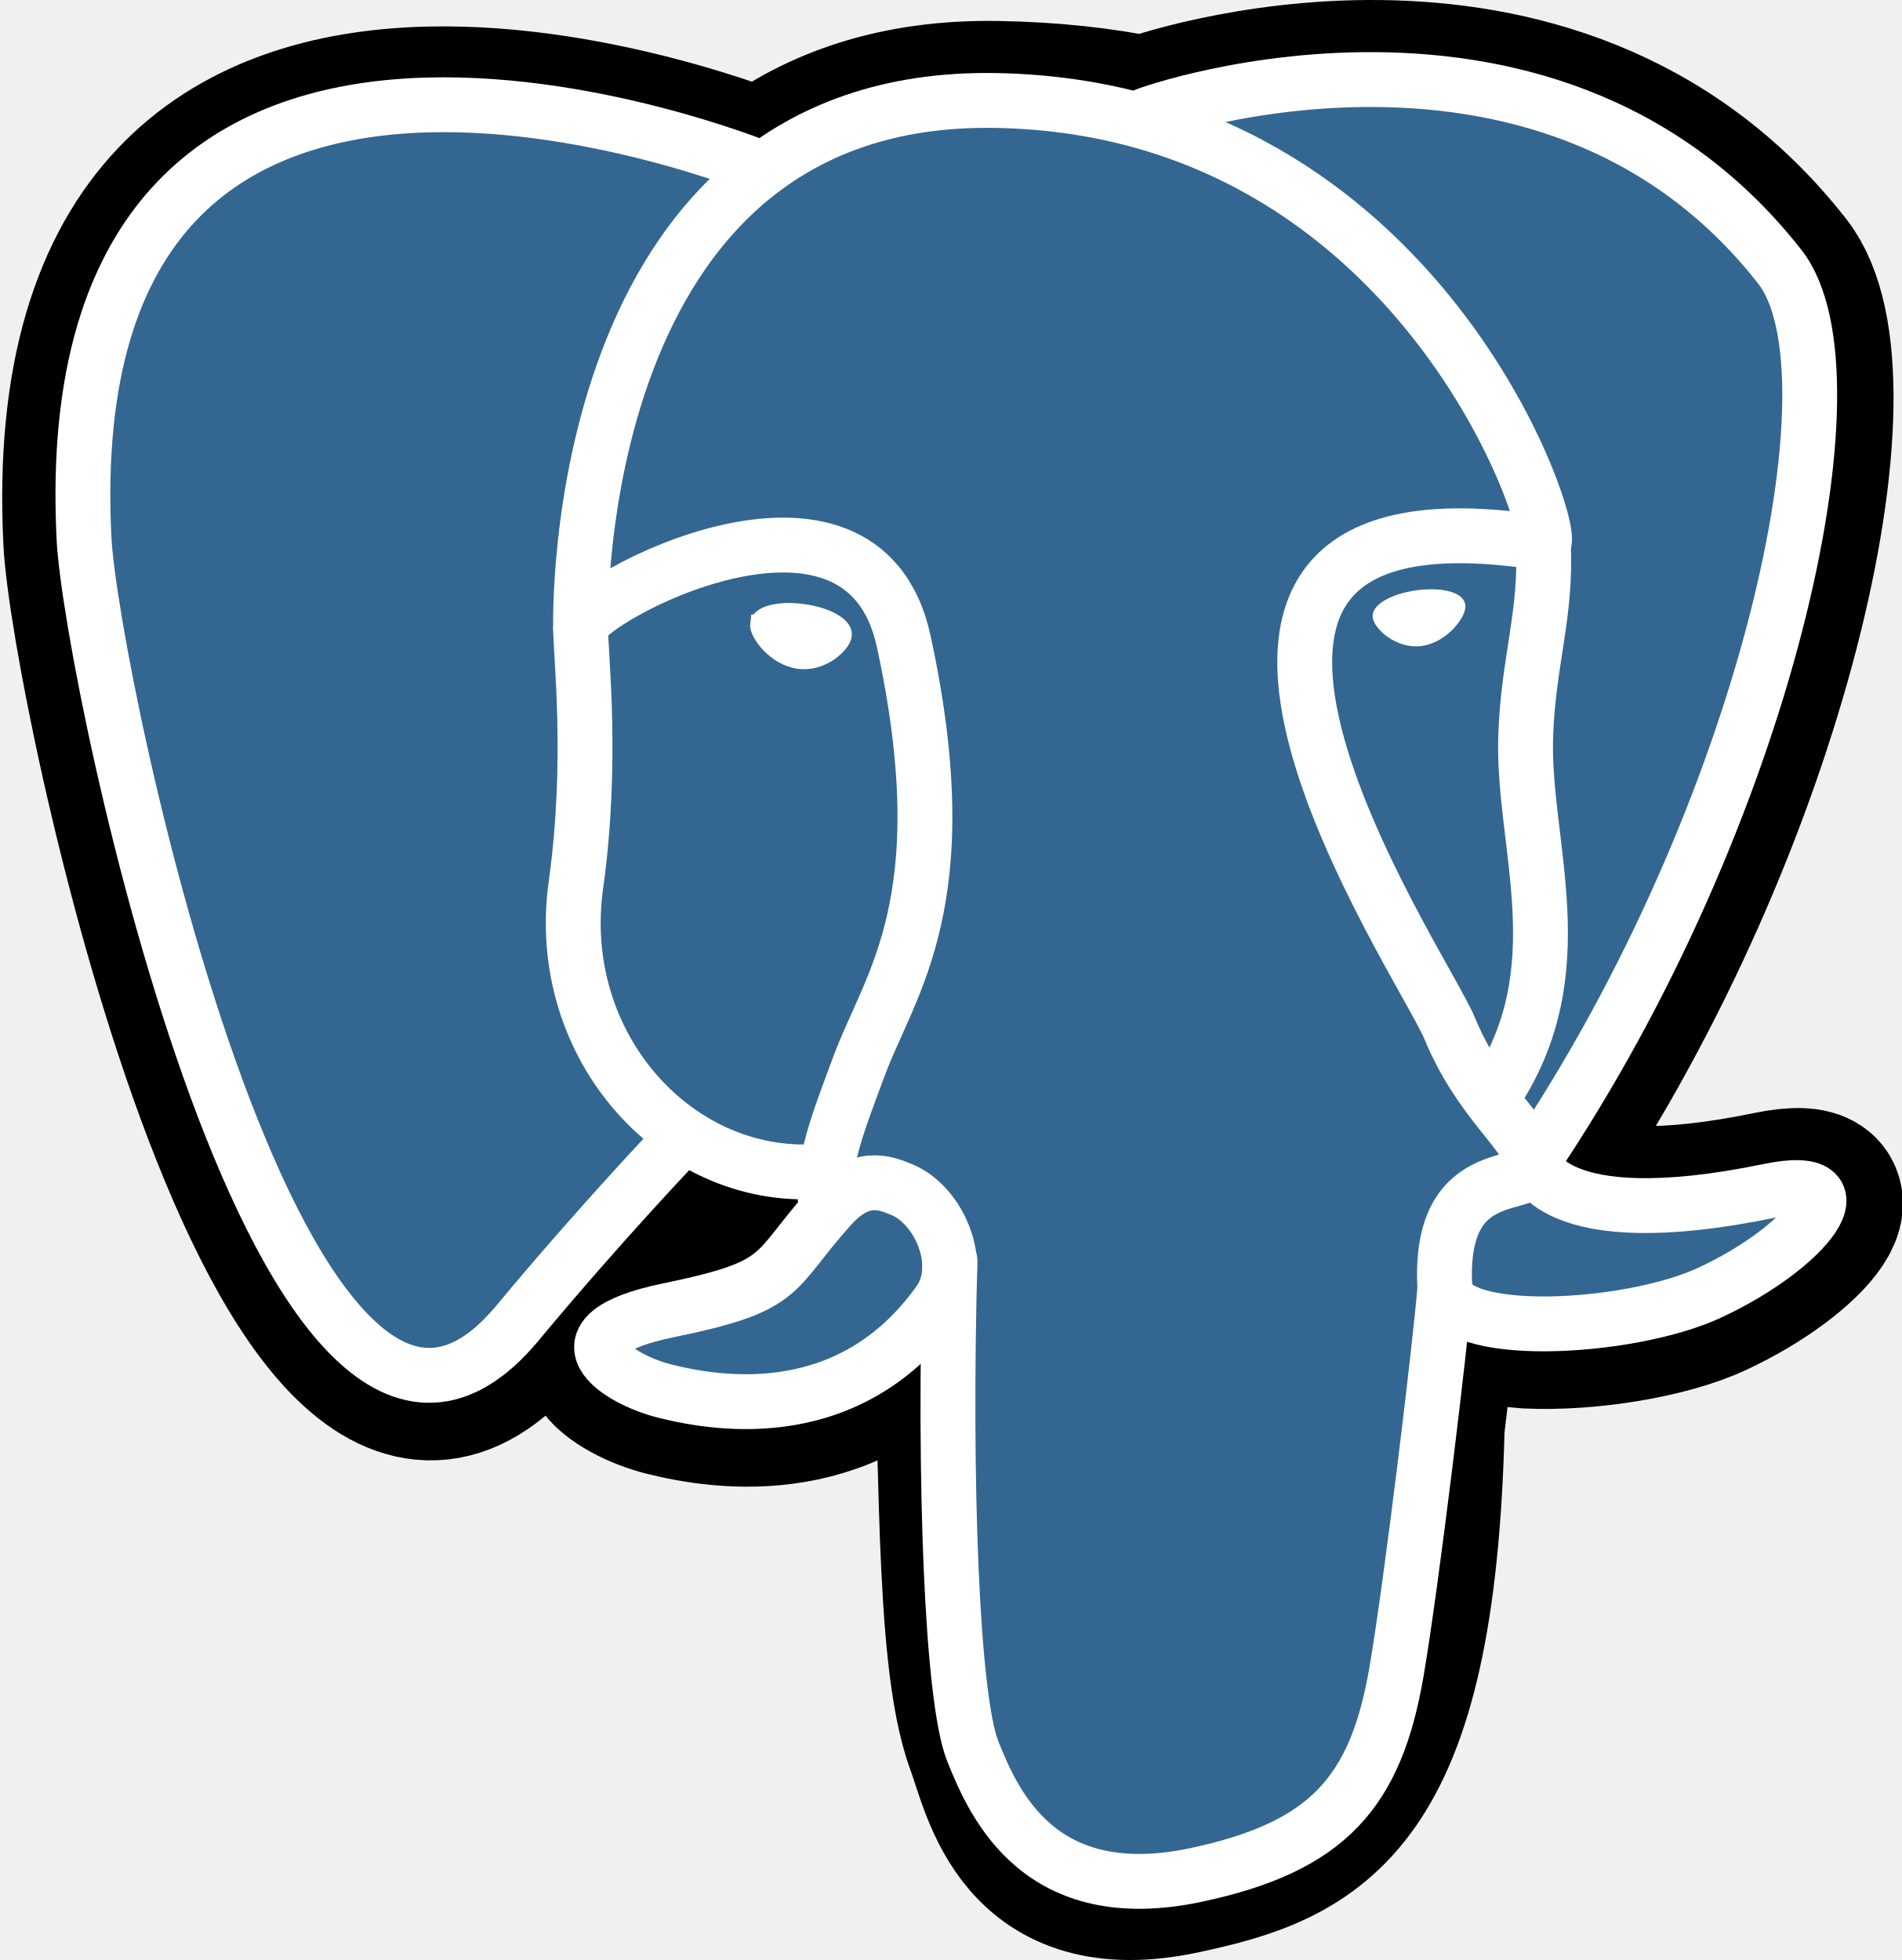
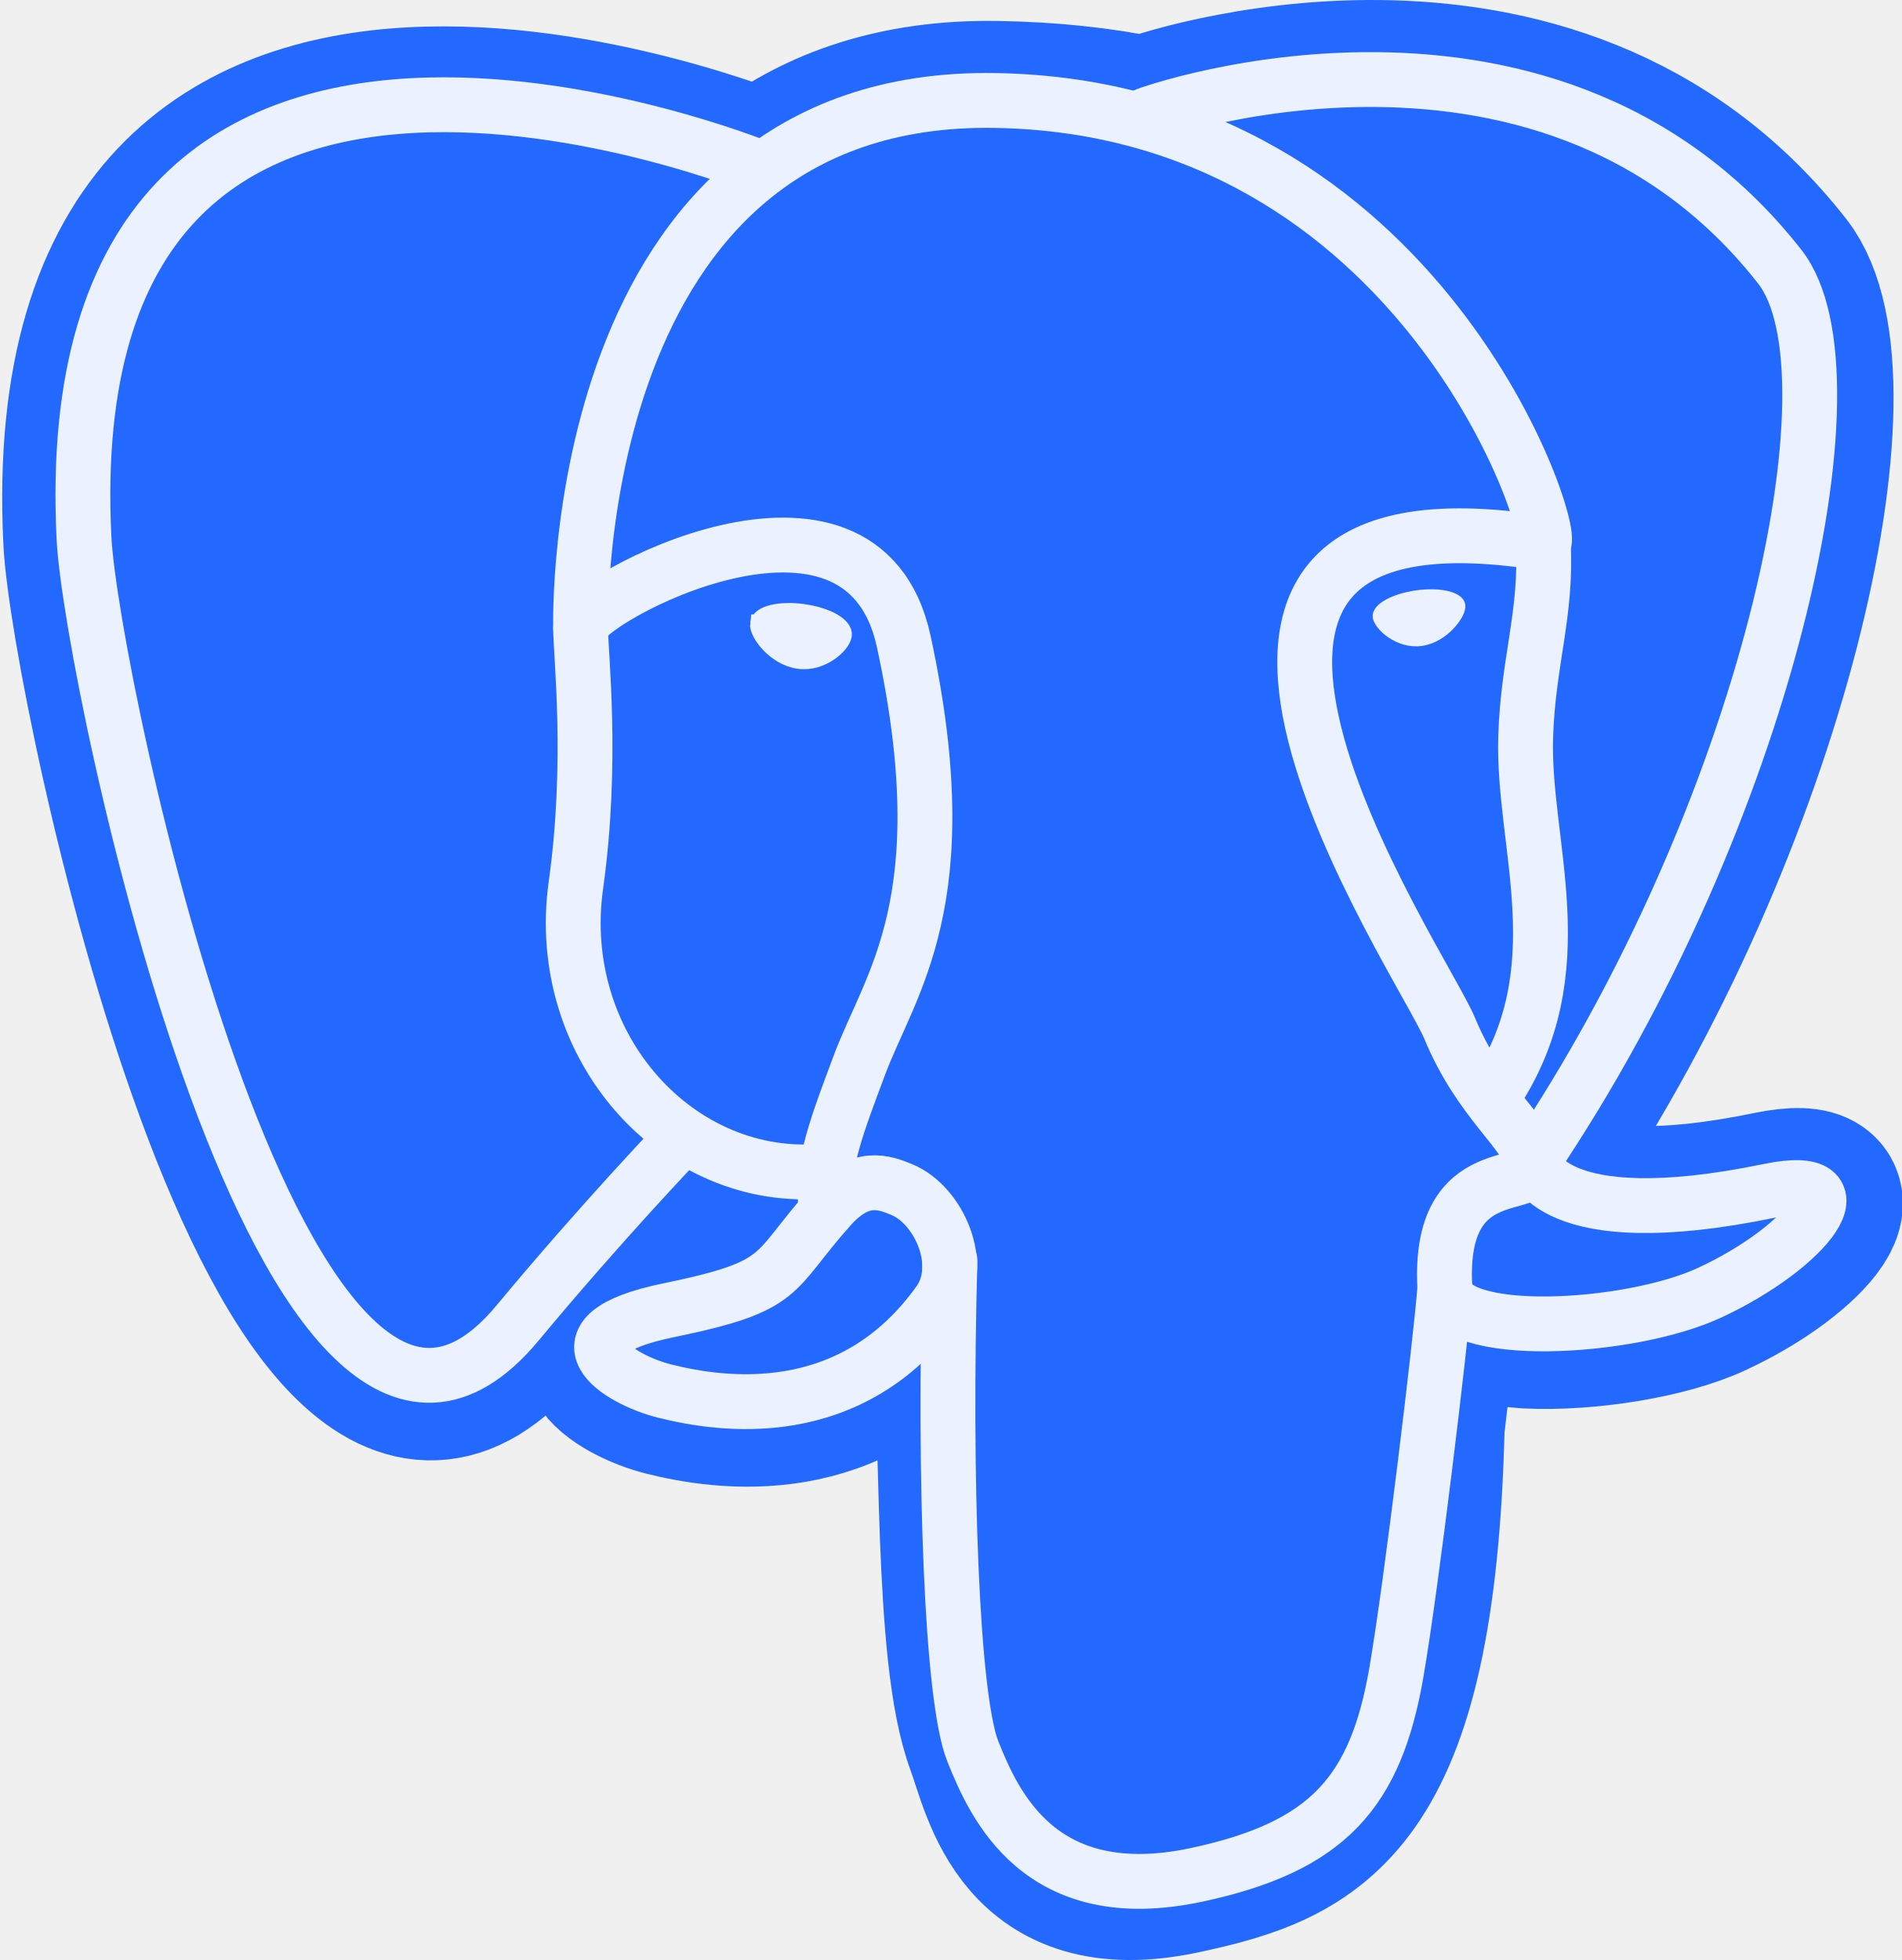
- <svg xmlns="http://www.w3.org/2000/svg" width="432.071pt" height="445.383pt" viewBox="0 0 432.071 445.383" xml:space="preserve">
-   <g id="orginal" style="fill-rule:nonzero;clip-rule:nonzero;stroke:#000000;stroke-miterlimit:4;">
+ <svg xmlns="http://www.w3.org/2000/svg" fill="#2469ff" color="#2469ff" width="432.071pt" height="445.383pt" viewBox="0 0 432.071 445.383" xml:space="preserve">
+   <g id="orginal" style="fill-rule:nonzero;clip-rule:nonzero;stroke:#2469ff;stroke-miterlimit:4;">
	</g>
-   <g id="Layer_x0020_3" style="fill-rule:nonzero;clip-rule:nonzero;fill:none;stroke:#FFFFFF;stroke-width:12.465;stroke-linecap:round;stroke-linejoin:round;stroke-miterlimit:4;">
-     <path style="fill:#000000;stroke:#000000;stroke-width:37.395;stroke-linecap:butt;stroke-linejoin:miter;" d="M323.205,324.227c2.833-23.601,1.984-27.062,19.563-23.239l4.463,0.392c13.517,0.615,31.199-2.174,41.587-7c22.362-10.376,35.622-27.7,13.572-23.148c-50.297,10.376-53.755-6.655-53.755-6.655c53.111-78.803,75.313-178.836,56.149-203.322    C352.514-5.534,262.036,26.049,260.522,26.869l-0.482,0.089c-9.938-2.062-21.06-3.294-33.554-3.496c-22.761-0.374-40.032,5.967-53.133,15.904c0,0-161.408-66.498-153.899,83.628c1.597,31.936,45.777,241.655,98.47,178.31    c19.259-23.163,37.871-42.748,37.871-42.748c9.242,6.14,20.307,9.272,31.912,8.147l0.897-0.765c-0.281,2.876-0.157,5.689,0.359,9.019c-13.572,15.167-9.584,17.83-36.723,23.416c-27.457,5.659-11.326,15.734-0.797,18.367c12.768,3.193,42.305,7.716,62.268-20.224    l-0.795,3.188c5.325,4.26,4.965,30.619,5.72,49.452c0.756,18.834,2.017,36.409,5.856,46.771c3.839,10.36,8.369,37.05,44.036,29.406c29.809-6.388,52.6-15.582,54.677-101.107" />
-     <path style="fill:#336791;stroke:none;" d="M402.395,271.23c-50.302,10.376-53.76-6.655-53.76-6.655c53.111-78.808,75.313-178.843,56.153-203.326c-52.27-66.785-142.752-35.2-144.262-34.38l-0.486,0.087c-9.938-2.063-21.06-3.292-33.56-3.496c-22.761-0.373-40.026,5.967-53.127,15.902    c0,0-161.411-66.495-153.904,83.63c1.597,31.938,45.776,241.657,98.471,178.312c19.26-23.163,37.869-42.748,37.869-42.748c9.243,6.14,20.308,9.272,31.908,8.147l0.901-0.765c-0.28,2.876-0.152,5.689,0.361,9.019c-13.575,15.167-9.586,17.83-36.723,23.416    c-27.459,5.659-11.328,15.734-0.796,18.367c12.768,3.193,42.307,7.716,62.266-20.224l-0.796,3.188c5.319,4.26,9.054,27.711,8.428,48.969c-0.626,21.259-1.044,35.854,3.147,47.254c4.191,11.4,8.368,37.05,44.042,29.406c29.809-6.388,45.256-22.942,47.405-50.555    c1.525-19.631,4.976-16.729,5.194-34.28l2.768-8.309c3.192-26.611,0.507-35.196,18.872-31.203l4.463,0.392c13.517,0.615,31.208-2.174,41.591-7c22.358-10.376,35.618-27.7,13.573-23.148z" />
+   <g id="Layer_x0020_3" style="fill-rule:nonzero;clip-rule:nonzero;fill:none;stroke:#ebf1ff;stroke-width:12.465;stroke-linecap:round;stroke-linejoin:round;stroke-miterlimit:4;">
+     <path style="fill:#2469ff;stroke:#2469ff;stroke-width:37.395;stroke-linecap:butt;stroke-linejoin:miter;" d="M323.205,324.227c2.833-23.601,1.984-27.062,19.563-23.239l4.463,0.392c13.517,0.615,31.199-2.174,41.587-7c22.362-10.376,35.622-27.7,13.572-23.148c-50.297,10.376-53.755-6.655-53.755-6.655c53.111-78.803,75.313-178.836,56.149-203.322    C352.514-5.534,262.036,26.049,260.522,26.869l-0.482,0.089c-9.938-2.062-21.06-3.294-33.554-3.496c-22.761-0.374-40.032,5.967-53.133,15.904c0,0-161.408-66.498-153.899,83.628c1.597,31.936,45.777,241.655,98.47,178.31    c19.259-23.163,37.871-42.748,37.871-42.748c9.242,6.14,20.307,9.272,31.912,8.147l0.897-0.765c-0.281,2.876-0.157,5.689,0.359,9.019c-13.572,15.167-9.584,17.83-36.723,23.416c-27.457,5.659-11.326,15.734-0.797,18.367c12.768,3.193,42.305,7.716,62.268-20.224    l-0.795,3.188c5.325,4.26,4.965,30.619,5.72,49.452c0.756,18.834,2.017,36.409,5.856,46.771c3.839,10.36,8.369,37.05,44.036,29.406c29.809-6.388,52.6-15.582,54.677-101.107" />
+     <path style="fill:#2469ff;stroke:none;" d="M402.395,271.23c-50.302,10.376-53.76-6.655-53.76-6.655c53.111-78.808,75.313-178.843,56.153-203.326c-52.27-66.785-142.752-35.2-144.262-34.38l-0.486,0.087c-9.938-2.063-21.06-3.292-33.56-3.496c-22.761-0.373-40.026,5.967-53.127,15.902    c0,0-161.411-66.495-153.904,83.63c1.597,31.938,45.776,241.657,98.471,178.312c19.26-23.163,37.869-42.748,37.869-42.748c9.243,6.14,20.308,9.272,31.908,8.147l0.901-0.765c-0.28,2.876-0.152,5.689,0.361,9.019c-13.575,15.167-9.586,17.83-36.723,23.416    c-27.459,5.659-11.328,15.734-0.796,18.367c12.768,3.193,42.307,7.716,62.266-20.224l-0.796,3.188c5.319,4.26,9.054,27.711,8.428,48.969c-0.626,21.259-1.044,35.854,3.147,47.254c4.191,11.4,8.368,37.05,44.042,29.406c29.809-6.388,45.256-22.942,47.405-50.555    c1.525-19.631,4.976-16.729,5.194-34.28l2.768-8.309c3.192-26.611,0.507-35.196,18.872-31.203l4.463,0.392c13.517,0.615,31.208-2.174,41.591-7c22.358-10.376,35.618-27.7,13.573-23.148z" />
    <path d="M215.866,286.484c-1.385,49.516,0.348,99.377,5.193,111.495c4.848,12.118,15.223,35.688,50.9,28.045c29.806-6.39,40.651-18.756,45.357-46.051c3.466-20.082,10.148-75.854,11.005-87.281" />
    <path d="M173.104,38.256c0,0-161.521-66.016-154.012,84.109c1.597,31.938,45.779,241.664,98.473,178.316c19.256-23.166,36.671-41.335,36.671-41.335" />
    <path d="M260.349,26.207c-5.591,1.753,89.848-34.889,144.087,34.417c19.159,24.484-3.043,124.519-56.153,203.329" />
    <path style="stroke-linejoin:bevel;" d="M348.282,263.953c0,0,3.461,17.036,53.764,6.653c22.04-4.552,8.776,12.774-13.577,23.155c-18.345,8.514-59.474,10.696-60.146-1.069c-1.729-30.355,21.647-21.133,19.96-28.739c-1.525-6.85-11.979-13.573-18.894-30.338    c-6.037-14.633-82.796-126.849,21.287-110.183c3.813-0.789-27.146-99.002-124.553-100.599c-97.385-1.597-94.19,119.762-94.19,119.762" />
    <path d="M188.604,274.334c-13.577,15.166-9.584,17.829-36.723,23.417c-27.459,5.66-11.326,15.733-0.797,18.365c12.768,3.195,42.307,7.718,62.266-20.229c6.078-8.509-0.036-22.086-8.385-25.547c-4.034-1.671-9.428-3.765-16.361,3.994z" />
    <path d="M187.715,274.069c-1.368-8.917,2.93-19.528,7.536-31.942c6.922-18.626,22.893-37.255,10.117-96.339c-9.523-44.029-73.396-9.163-73.436-3.193c-0.039,5.968,2.889,30.26-1.067,58.548c-5.162,36.913,23.488,68.132,56.479,64.938" />
-     <path style="fill:#FFFFFF;stroke-width:4.155;stroke-linecap:butt;stroke-linejoin:miter;" d="M172.517,141.7c-0.288,2.039,3.733,7.48,8.976,8.207c5.234,0.73,9.714-3.522,9.998-5.559c0.284-2.039-3.732-4.285-8.977-5.015c-5.237-0.731-9.719,0.333-9.996,2.367z" />
-     <path style="fill:#FFFFFF;stroke-width:2.078;stroke-linecap:butt;stroke-linejoin:miter;" d="M331.941,137.543c0.284,2.039-3.732,7.48-8.976,8.207c-5.238,0.73-9.718-3.522-10.005-5.559c-0.277-2.039,3.74-4.285,8.979-5.015c5.239-0.73,9.718,0.333,10.002,2.368z" />
+     <path style="fill:#ebf1ff;stroke-width:4.155;stroke-linecap:butt;stroke-linejoin:miter;" d="M172.517,141.7c-0.288,2.039,3.733,7.48,8.976,8.207c5.234,0.73,9.714-3.522,9.998-5.559c0.284-2.039-3.732-4.285-8.977-5.015c-5.237-0.731-9.719,0.333-9.996,2.367z" />
+     <path style="fill:#ebf1ff;stroke-width:2.078;stroke-linecap:butt;stroke-linejoin:miter;" d="M331.941,137.543c0.284,2.039-3.732,7.48-8.976,8.207c-5.238,0.73-9.718-3.522-10.005-5.559c-0.277-2.039,3.74-4.285,8.979-5.015c5.239-0.73,9.718,0.333,10.002,2.368z" />
    <path d="M350.676,123.432c0.863,15.994-3.445,26.888-3.988,43.914c-0.804,24.748,11.799,53.074-7.191,81.435" />
    <path style="stroke-width:3;" d="M0,60.232" />
  </g>
</svg>
